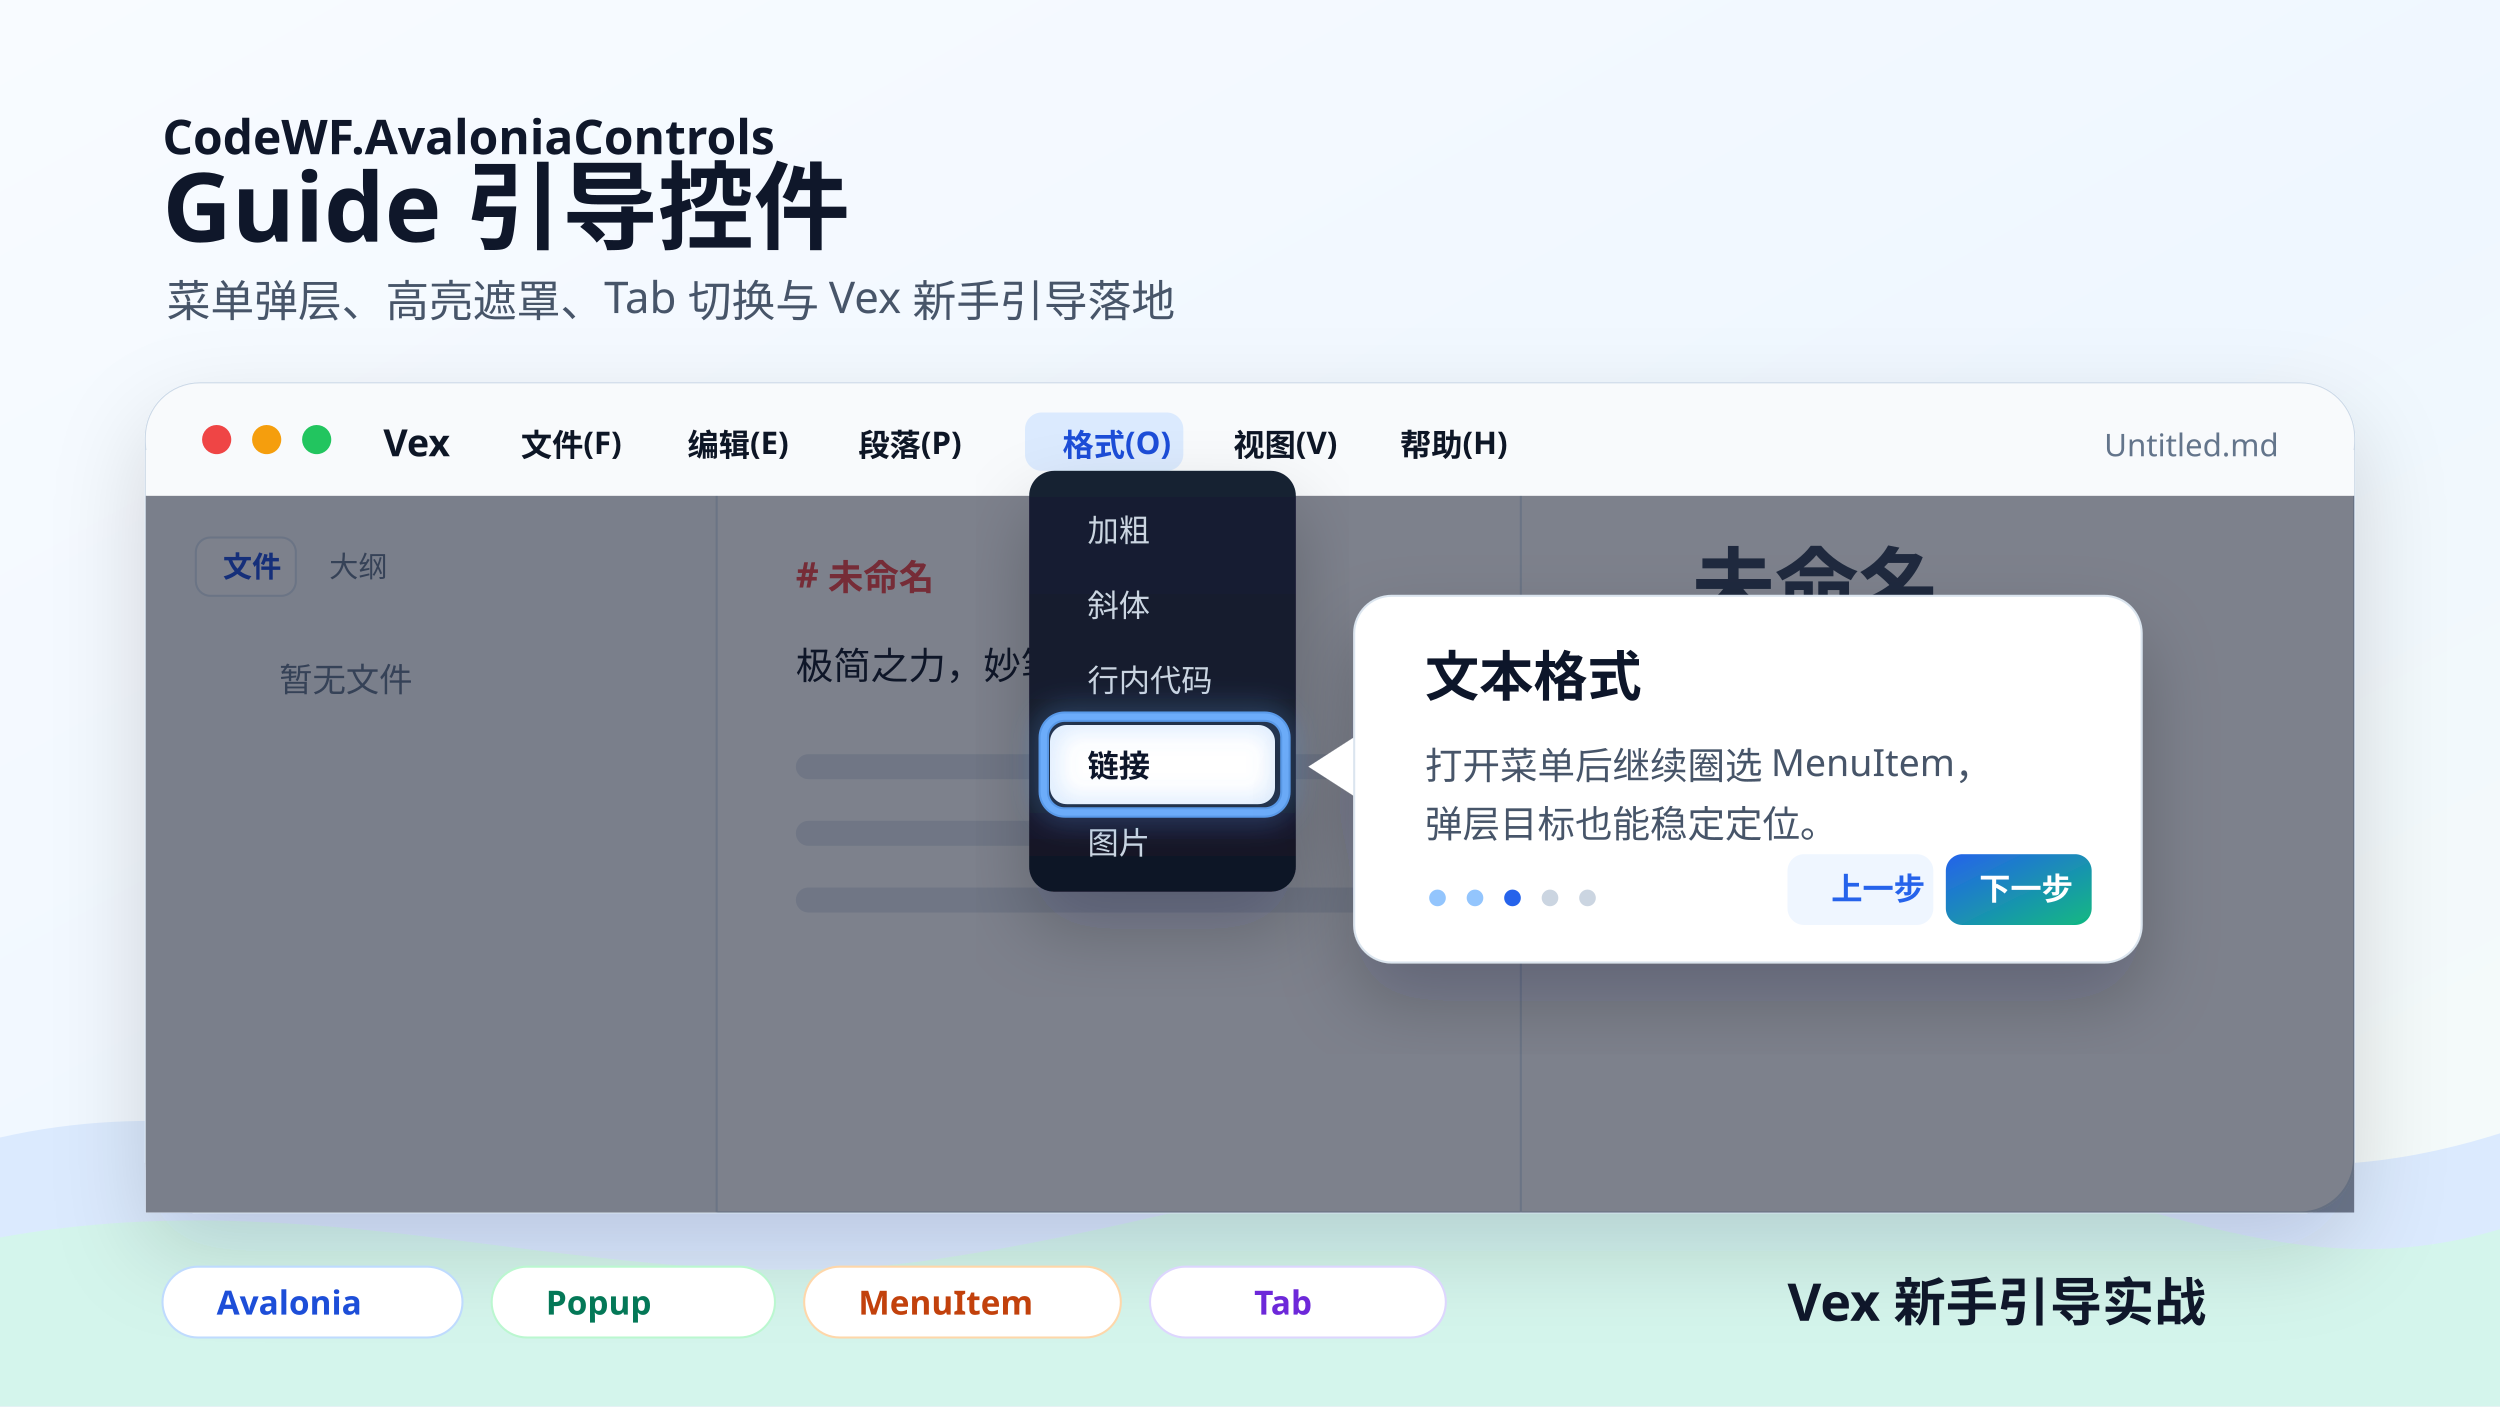
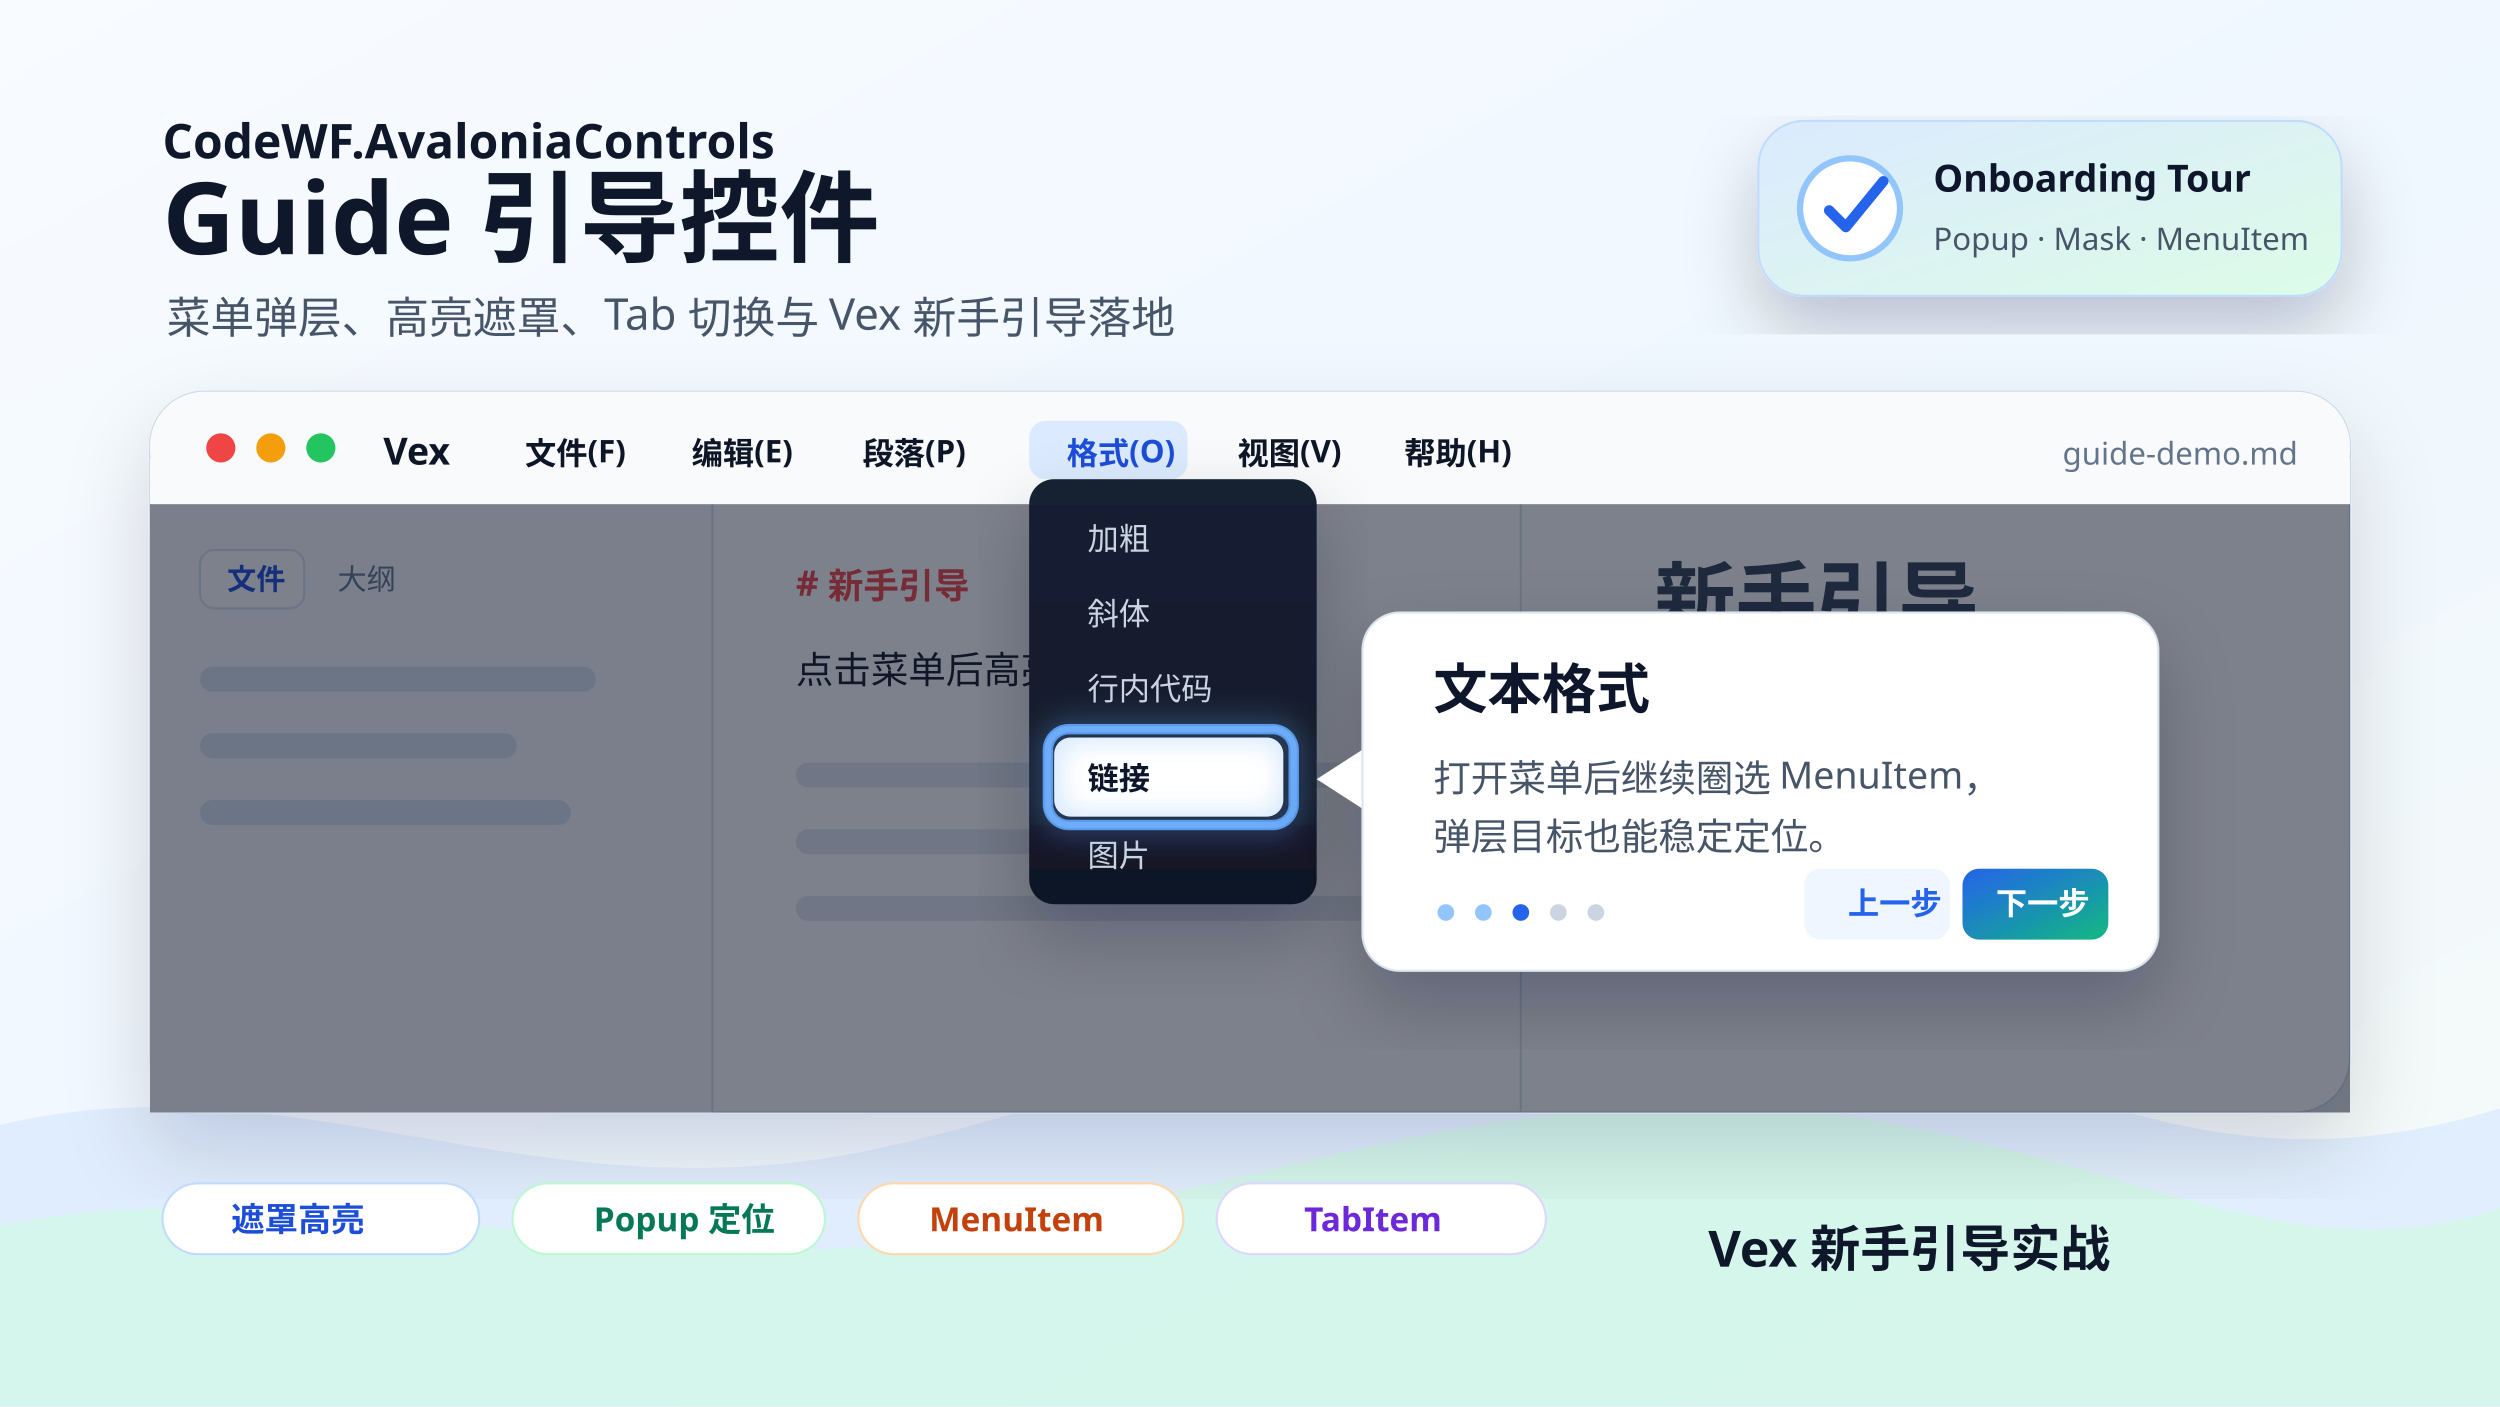
<svg xmlns="http://www.w3.org/2000/svg" width="1200" height="675" viewBox="0 0 1200 675" role="img" aria-labelledby="title desc">
  <defs>
    <linearGradient id="bg" x1="0" y1="0" x2="1" y2="1">
      <stop offset="0" stop-color="#f8fbff" />
-       <stop offset="0.55" stop-color="#eff7ff" />
+       <stop offset="0.54" stop-color="#eff7ff" />
      <stop offset="1" stop-color="#f6fbf8" />
    </linearGradient>
    <linearGradient id="accent" x1="0" y1="0" x2="1" y2="1">
      <stop offset="0" stop-color="#2563eb" />
      <stop offset="1" stop-color="#10b981" />
    </linearGradient>
    <linearGradient id="menuPanel" x1="0" y1="0" x2="0" y2="1">
      <stop offset="0" stop-color="#172033" />
      <stop offset="1" stop-color="#111827" />
    </linearGradient>
-     <filter id="softShadow" x="-12%" y="-18%" width="124%" height="136%">
-       <feDropShadow dx="0" dy="18" stdDeviation="22" flood-color="#0f172a" flood-opacity="0.15" />
+     <linearGradient id="guideBadge" x1="0" y1="0" x2="1" y2="1">
+       <stop offset="0" stop-color="#dbeafe" />
+       <stop offset="1" stop-color="#dcfce7" />
+     </linearGradient>
+     <filter id="softShadow" x="-10%" y="-12%" width="120%" height="124%">
+       <feDropShadow dx="0" dy="18" stdDeviation="20" flood-color="#0f172a" flood-opacity="0.15" />
    </filter>
-     <filter id="cardShadow" x="-20%" y="-25%" width="140%" height="150%">
-       <feDropShadow dx="0" dy="18" stdDeviation="18" flood-color="#0f172a" flood-opacity="0.22" />
+     <filter id="cardShadow" x="-18%" y="-22%" width="136%" height="144%">
+       <feDropShadow dx="0" dy="16" stdDeviation="17" flood-color="#0f172a" flood-opacity="0.22" />
    </filter>
-     <filter id="glow" x="-40%" y="-60%" width="180%" height="220%">
-       <feDropShadow dx="0" dy="0" stdDeviation="7" flood-color="#60a5fa" flood-opacity="0.65" />
+     <filter id="glow" x="-36%" y="-52%" width="172%" height="204%">
+       <feDropShadow dx="0" dy="0" stdDeviation="7" flood-color="#60a5fa" flood-opacity="0.7" />
    </filter>
  </defs>
  <rect width="1200" height="675" fill="url(#bg)" />
-   <path d="M0 546 C150 512 256 600 420 566 C584 532 650 456 804 480 C966 506 1042 594 1200 544 L1200 675 L0 675 Z" fill="#dbeafe" />
-   <path d="M0 594 C164 564 300 628 452 604 C612 580 738 520 898 548 C1030 572 1100 620 1200 590 L1200 675 L0 675 Z" fill="#d1fae5" opacity="0.72" />
-   <text x="78" y="74" font-family="Segoe UI, Microsoft YaHei UI, sans-serif" font-size="23" font-weight="800" fill="#0f172a">CodeWF.AvaloniaControls</text>
-   <text x="78" y="116" font-family="Segoe UI, Microsoft YaHei UI, sans-serif" font-size="46" font-weight="800" fill="#0f172a">Guide 引导控件</text>
-   <text x="80" y="152" font-family="Segoe UI, Microsoft YaHei UI, sans-serif" font-size="21" fill="#475569">菜单弹层、高亮遮罩、Tab 切换与 Vex 新手引导落地</text>
+   <path d="M0 540 C142 506 256 586 418 552 C580 518 658 448 810 472 C968 498 1046 580 1200 532 L1200 675 L0 675 Z" fill="#dbeafe" opacity="0.78" />
+   <path d="M0 588 C164 558 302 618 456 594 C620 568 740 510 900 538 C1030 560 1104 612 1200 580 L1200 675 L0 675 Z" fill="#d1fae5" opacity="0.72" />
+   <text x="78" y="76" font-family="Segoe UI, Microsoft YaHei UI, sans-serif" font-size="23" font-weight="800" fill="#0f172a">CodeWF.AvaloniaControls</text>
+   <text x="78" y="122" font-family="Segoe UI, Microsoft YaHei UI, sans-serif" font-size="48" font-weight="850" fill="#0f172a">Guide 引导控件</text>
+   <text x="80" y="160" font-family="Segoe UI, Microsoft YaHei UI, sans-serif" font-size="21" fill="#475569">菜单弹层、高亮遮罩、Tab 切换与 Vex 新手引导落地</text>
+   <g filter="url(#cardShadow)">
+     <rect x="844" y="58" width="280" height="84" rx="22" fill="url(#guideBadge)" stroke="#bfdbfe" />
+     <circle cx="888" cy="100" r="24" fill="#ffffff" stroke="#93c5fd" stroke-width="3" />
+     <path d="M878 101 l8 8 l18 -22" fill="none" stroke="#2563eb" stroke-width="5" stroke-linecap="round" stroke-linejoin="round" />
+     <text x="928" y="92" font-family="Segoe UI, Microsoft YaHei UI, sans-serif" font-size="18" font-weight="800" fill="#0f172a">Onboarding Tour</text>
+     <text x="928" y="120" font-family="Segoe UI, Microsoft YaHei UI, sans-serif" font-size="15" fill="#475569">Popup · Mask · MenuItem</text>
+   </g>
  <g filter="url(#softShadow)">
-     <rect x="70" y="184" width="1060" height="398" rx="26" fill="#ffffff" stroke="#cbd8e6" />
-     <rect x="70" y="184" width="1060" height="54" rx="26" fill="#f8fafc" />
-     <rect x="70" y="216" width="1060" height="22" fill="#f8fafc" />
-     <circle cx="104" cy="211" r="7" fill="#ef4444" />
-     <circle cx="128" cy="211" r="7" fill="#f59e0b" />
-     <circle cx="152" cy="211" r="7" fill="#22c55e" />
-     <text x="184" y="219" font-family="Segoe UI, Microsoft YaHei UI, sans-serif" font-size="18" font-weight="700" fill="#111827">Vex</text>
-     <text x="250" y="219" font-family="Segoe UI, Microsoft YaHei UI, sans-serif" font-size="15" font-weight="700" fill="#111827">文件(F)</text>
-     <text x="330" y="219" font-family="Segoe UI, Microsoft YaHei UI, sans-serif" font-size="15" font-weight="700" fill="#111827">编辑(E)</text>
-     <text x="412" y="219" font-family="Segoe UI, Microsoft YaHei UI, sans-serif" font-size="15" font-weight="700" fill="#111827">段落(P)</text>
-     <rect x="492" y="198" width="76" height="28" rx="8" fill="#dbeafe" />
-     <text x="510" y="219" font-family="Segoe UI, Microsoft YaHei UI, sans-serif" font-size="15" font-weight="800" fill="#1d4ed8">格式(O)</text>
-     <text x="592" y="219" font-family="Segoe UI, Microsoft YaHei UI, sans-serif" font-size="15" font-weight="700" fill="#111827">视图(V)</text>
-     <text x="672" y="219" font-family="Segoe UI, Microsoft YaHei UI, sans-serif" font-size="15" font-weight="700" fill="#111827">帮助(H)</text>
-     <text x="1010" y="219" font-family="Segoe UI, Microsoft YaHei UI, sans-serif" font-size="15" fill="#64748b">Untitled.md</text>
-     <rect x="70" y="238" width="274" height="344" fill="#f8fafc" />
-     <line x1="344" y1="238" x2="344" y2="582" stroke="#d8e3ef" />
-     <line x1="730" y1="238" x2="730" y2="582" stroke="#d8e3ef" />
-     <rect x="94" y="258" width="48" height="28" rx="7" fill="#ffffff" stroke="#d8e3ef" />
-     <text x="107" y="277" font-family="Segoe UI, Microsoft YaHei UI, sans-serif" font-size="14" font-weight="800" fill="#1d4ed8">文件</text>
-     <text x="158" y="277" font-family="Segoe UI, Microsoft YaHei UI, sans-serif" font-size="14" fill="#64748b">大纲</text>
-     <text x="166" y="332" text-anchor="middle" font-family="Segoe UI, Microsoft YaHei UI, sans-serif" font-size="16" fill="#64748b">暂无文件</text>
-     <text x="382" y="282" font-family="Segoe UI, Microsoft YaHei UI, sans-serif" font-size="17" font-weight="800" fill="#ef4444"># 未命名</text>
-     <text x="382" y="326" font-family="Segoe UI, Microsoft YaHei UI, sans-serif" font-size="18" fill="#111827">极简之力，妙笔成章。</text>
-     <rect x="382" y="362" width="286" height="12" rx="6" fill="#e2e8f0" />
-     <rect x="382" y="394" width="236" height="12" rx="6" fill="#e2e8f0" />
-     <rect x="382" y="426" width="304" height="12" rx="6" fill="#e2e8f0" />
-     <text x="872" y="296" text-anchor="middle" font-family="Segoe UI, Microsoft YaHei UI, sans-serif" font-size="40" font-weight="800" fill="#334155">未命名</text>
-     <text x="872" y="342" text-anchor="middle" font-family="Segoe UI, Microsoft YaHei UI, sans-serif" font-size="19" fill="#334155">极简之力，妙笔成章。</text>
-     <rect x="776" y="386" width="190" height="12" rx="6" fill="#e2e8f0" />
-     <rect x="776" y="418" width="246" height="12" rx="6" fill="#e2e8f0" />
-     <rect x="776" y="450" width="210" height="12" rx="6" fill="#e2e8f0" />
+     <rect x="72" y="188" width="1056" height="346" rx="26" fill="#ffffff" stroke="#cbd8e6" />
+     <rect x="72" y="188" width="1056" height="54" rx="26" fill="#f8fafc" />
+     <rect x="72" y="220" width="1056" height="22" fill="#f8fafc" />
+     <circle cx="106" cy="215" r="7" fill="#ef4444" />
+     <circle cx="130" cy="215" r="7" fill="#f59e0b" />
+     <circle cx="154" cy="215" r="7" fill="#22c55e" />
+     <text x="184" y="223" font-family="Segoe UI, Microsoft YaHei UI, sans-serif" font-size="18" font-weight="700" fill="#111827">Vex</text>
+     <text x="252" y="223" font-family="Segoe UI, Microsoft YaHei UI, sans-serif" font-size="15" font-weight="700" fill="#111827">文件(F)</text>
+     <text x="332" y="223" font-family="Segoe UI, Microsoft YaHei UI, sans-serif" font-size="15" font-weight="700" fill="#111827">编辑(E)</text>
+     <text x="414" y="223" font-family="Segoe UI, Microsoft YaHei UI, sans-serif" font-size="15" font-weight="700" fill="#111827">段落(P)</text>
+     <rect x="494" y="202" width="76" height="28" rx="8" fill="#dbeafe" />
+     <text x="512" y="223" font-family="Segoe UI, Microsoft YaHei UI, sans-serif" font-size="15" font-weight="800" fill="#1d4ed8">格式(O)</text>
+     <text x="594" y="223" font-family="Segoe UI, Microsoft YaHei UI, sans-serif" font-size="15" font-weight="700" fill="#111827">视图(V)</text>
+     <text x="674" y="223" font-family="Segoe UI, Microsoft YaHei UI, sans-serif" font-size="15" font-weight="700" fill="#111827">帮助(H)</text>
+     <text x="990" y="223" font-family="Segoe UI, Microsoft YaHei UI, sans-serif" font-size="15" fill="#64748b">guide-demo.md</text>
+     <rect x="72" y="242" width="270" height="292" fill="#f8fafc" />
+     <line x1="342" y1="242" x2="342" y2="534" stroke="#d8e3ef" />
+     <line x1="730" y1="242" x2="730" y2="534" stroke="#d8e3ef" />
+     <rect x="96" y="264" width="50" height="28" rx="7" fill="#ffffff" stroke="#d8e3ef" />
+     <text x="109" y="283" font-family="Segoe UI, Microsoft YaHei UI, sans-serif" font-size="14" font-weight="800" fill="#1d4ed8">文件</text>
+     <text x="162" y="283" font-family="Segoe UI, Microsoft YaHei UI, sans-serif" font-size="14" fill="#64748b">大纲</text>
+     <rect x="96" y="320" width="190" height="12" rx="6" fill="#dbe5ef" />
+     <rect x="96" y="352" width="152" height="12" rx="6" fill="#dbe5ef" />
+     <rect x="96" y="384" width="178" height="12" rx="6" fill="#dbe5ef" />
+     <text x="382" y="286" font-family="Segoe UI, Microsoft YaHei UI, sans-serif" font-size="17" font-weight="800" fill="#ef4444"># 新手引导</text>
+     <text x="382" y="328" font-family="Segoe UI, Microsoft YaHei UI, sans-serif" font-size="18" fill="#111827">点击菜单后高亮目标控件。</text>
+     <rect x="382" y="366" width="286" height="12" rx="6" fill="#e2e8f0" />
+     <rect x="382" y="398" width="236" height="12" rx="6" fill="#e2e8f0" />
+     <rect x="382" y="430" width="304" height="12" rx="6" fill="#e2e8f0" />
+     <text x="872" y="302" text-anchor="middle" font-family="Segoe UI, Microsoft YaHei UI, sans-serif" font-size="39" font-weight="850" fill="#334155">新手引导</text>
+     <text x="872" y="348" text-anchor="middle" font-family="Segoe UI, Microsoft YaHei UI, sans-serif" font-size="19" fill="#334155">菜单、弹层、侧栏与预览区</text>
+     <rect x="778" y="390" width="190" height="12" rx="6" fill="#e2e8f0" />
+     <rect x="778" y="422" width="246" height="12" rx="6" fill="#e2e8f0" />
+     <rect x="778" y="454" width="210" height="12" rx="6" fill="#e2e8f0" />
  </g>
-   <rect x="70" y="238" width="1060" height="344" fill="#0f172a" opacity="0.54" />
+   <rect x="72" y="242" width="1056" height="292" fill="#0f172a" opacity="0.54" />
  <g filter="url(#cardShadow)">
-     <rect x="494" y="226" width="128" height="202" rx="12" fill="url(#menuPanel)" />
-     <text x="522" y="260" font-family="Segoe UI, Microsoft YaHei UI, sans-serif" font-size="15" fill="#cbd5e1">加粗</text>
-     <text x="522" y="296" font-family="Segoe UI, Microsoft YaHei UI, sans-serif" font-size="15" fill="#cbd5e1">斜体</text>
-     <text x="522" y="332" font-family="Segoe UI, Microsoft YaHei UI, sans-serif" font-size="15" fill="#cbd5e1">行内代码</text>
-     <rect x="504" y="348" width="108" height="38" rx="8" fill="#ffffff" />
-     <text x="522" y="373" font-family="Segoe UI, Microsoft YaHei UI, sans-serif" font-size="15" font-weight="800" fill="#0f172a">链接</text>
-     <text x="522" y="410" font-family="Segoe UI, Microsoft YaHei UI, sans-serif" font-size="15" fill="#cbd5e1">图片</text>
+     <rect x="494" y="230" width="138" height="204" rx="12" fill="url(#menuPanel)" />
+     <text x="522" y="264" font-family="Segoe UI, Microsoft YaHei UI, sans-serif" font-size="15" fill="#cbd5e1">加粗</text>
+     <text x="522" y="300" font-family="Segoe UI, Microsoft YaHei UI, sans-serif" font-size="15" fill="#cbd5e1">斜体</text>
+     <text x="522" y="336" font-family="Segoe UI, Microsoft YaHei UI, sans-serif" font-size="15" fill="#cbd5e1">行内代码</text>
+     <rect x="506" y="354" width="110" height="38" rx="8" fill="#ffffff" />
+     <text x="522" y="379" font-family="Segoe UI, Microsoft YaHei UI, sans-serif" font-size="15" font-weight="800" fill="#0f172a">链接</text>
+     <text x="522" y="416" font-family="Segoe UI, Microsoft YaHei UI, sans-serif" font-size="15" fill="#cbd5e1">图片</text>
  </g>
-   <rect x="501" y="344" width="116" height="46" rx="10" fill="none" stroke="#ffffff" stroke-width="3" />
-   <rect x="501" y="344" width="116" height="46" rx="10" fill="none" stroke="#60a5fa" stroke-width="5" opacity="0.92" filter="url(#glow)" />
+   <rect x="503" y="350" width="118" height="46" rx="10" fill="none" stroke="#ffffff" stroke-width="3" />
+   <rect x="503" y="350" width="118" height="46" rx="10" fill="none" stroke="#60a5fa" stroke-width="5" opacity="0.92" filter="url(#glow)" />
  <g filter="url(#cardShadow)">
-     <path d="M628 368 L656 350 L656 386 Z" fill="#ffffff" />
-     <rect x="650" y="286" width="378" height="176" rx="18" fill="#ffffff" stroke="#dbe5ef" />
-     <text x="684" y="334" font-family="Segoe UI, Microsoft YaHei UI, sans-serif" font-size="26" font-weight="800" fill="#0f172a">文本格式</text>
-     <text x="684" y="374" font-family="Segoe UI, Microsoft YaHei UI, sans-serif" font-size="18" fill="#475569">打开菜单后继续圈选 MenuItem，</text>
-     <text x="684" y="402" font-family="Segoe UI, Microsoft YaHei UI, sans-serif" font-size="18" fill="#475569">弹层目标也能稳定定位。</text>
-     <circle cx="690" cy="431" r="4" fill="#93c5fd" />
-     <circle cx="708" cy="431" r="4" fill="#93c5fd" />
-     <circle cx="726" cy="431" r="4" fill="#2563eb" />
-     <circle cx="744" cy="431" r="4" fill="#cbd5e1" />
-     <circle cx="762" cy="431" r="4" fill="#cbd5e1" />
-     <rect x="858" y="410" width="70" height="34" rx="8" fill="#eff6ff" />
-     <text x="879" y="432" font-family="Segoe UI, Microsoft YaHei UI, sans-serif" font-size="15" font-weight="800" fill="#2563eb">上一步</text>
-     <rect x="934" y="410" width="70" height="34" rx="8" fill="url(#accent)" />
-     <text x="950" y="432" font-family="Segoe UI, Microsoft YaHei UI, sans-serif" font-size="15" font-weight="800" fill="#ffffff">下一步</text>
+     <path d="M632 374 L660 356 L660 392 Z" fill="#ffffff" />
+     <rect x="654" y="294" width="382" height="172" rx="18" fill="#ffffff" stroke="#dbe5ef" />
+     <text x="688" y="340" font-family="Segoe UI, Microsoft YaHei UI, sans-serif" font-size="26" font-weight="800" fill="#0f172a">文本格式</text>
+     <text x="688" y="380" font-family="Segoe UI, Microsoft YaHei UI, sans-serif" font-size="18" fill="#475569">打开菜单后继续圈选 MenuItem，</text>
+     <text x="688" y="408" font-family="Segoe UI, Microsoft YaHei UI, sans-serif" font-size="18" fill="#475569">弹层目标也能稳定定位。</text>
+     <circle cx="694" cy="438" r="4" fill="#93c5fd" />
+     <circle cx="712" cy="438" r="4" fill="#93c5fd" />
+     <circle cx="730" cy="438" r="4" fill="#2563eb" />
+     <circle cx="748" cy="438" r="4" fill="#cbd5e1" />
+     <circle cx="766" cy="438" r="4" fill="#cbd5e1" />
+     <rect x="866" y="417" width="70" height="34" rx="8" fill="#eff6ff" />
+     <text x="887" y="439" font-family="Segoe UI, Microsoft YaHei UI, sans-serif" font-size="15" font-weight="800" fill="#2563eb">上一步</text>
+     <rect x="942" y="417" width="70" height="34" rx="8" fill="url(#accent)" />
+     <text x="958" y="439" font-family="Segoe UI, Microsoft YaHei UI, sans-serif" font-size="15" font-weight="800" fill="#ffffff">下一步</text>
  </g>
  <g>
-     <rect x="78" y="608" width="144" height="34" rx="17" fill="#ffffff" stroke="#bfdbfe" />
-     <text x="104" y="631" font-family="Segoe UI, Microsoft YaHei UI, sans-serif" font-size="16" font-weight="800" fill="#1d4ed8">Avalonia</text>
-     <rect x="236" y="608" width="136" height="34" rx="17" fill="#ffffff" stroke="#bbf7d0" />
-     <text x="262" y="631" font-family="Segoe UI, Microsoft YaHei UI, sans-serif" font-size="16" font-weight="800" fill="#047857">Popup</text>
-     <rect x="386" y="608" width="152" height="34" rx="17" fill="#ffffff" stroke="#fed7aa" />
-     <text x="412" y="631" font-family="Segoe UI, Microsoft YaHei UI, sans-serif" font-size="16" font-weight="800" fill="#c2410c">MenuItem</text>
-     <rect x="552" y="608" width="142" height="34" rx="17" fill="#ffffff" stroke="#ddd6fe" />
-     <text x="602" y="631" font-family="Segoe UI, Microsoft YaHei UI, sans-serif" font-size="16" font-weight="800" fill="#6d28d9">Tab</text>
-     <text x="858" y="634" font-family="Segoe UI, Microsoft YaHei UI, sans-serif" font-size="25" font-weight="800" fill="#0f172a">Vex 新手引导实战</text>
+     <rect x="78" y="568" width="152" height="34" rx="17" fill="#ffffff" stroke="#bfdbfe" />
+     <text x="111" y="591" font-family="Segoe UI, Microsoft YaHei UI, sans-serif" font-size="16" font-weight="800" fill="#1d4ed8">遮罩高亮</text>
+     <rect x="246" y="568" width="150" height="34" rx="17" fill="#ffffff" stroke="#bbf7d0" />
+     <text x="285" y="591" font-family="Segoe UI, Microsoft YaHei UI, sans-serif" font-size="16" font-weight="800" fill="#047857">Popup 定位</text>
+     <rect x="412" y="568" width="156" height="34" rx="17" fill="#ffffff" stroke="#fed7aa" />
+     <text x="446" y="591" font-family="Segoe UI, Microsoft YaHei UI, sans-serif" font-size="16" font-weight="800" fill="#c2410c">MenuItem</text>
+     <rect x="584" y="568" width="158" height="34" rx="17" fill="#ffffff" stroke="#ddd6fe" />
+     <text x="626" y="591" font-family="Segoe UI, Microsoft YaHei UI, sans-serif" font-size="16" font-weight="800" fill="#6d28d9">TabItem</text>
+     <text x="820" y="608" font-family="Segoe UI, Microsoft YaHei UI, sans-serif" font-size="24" font-weight="850" fill="#0f172a">Vex 新手引导实战</text>
  </g>
</svg>
